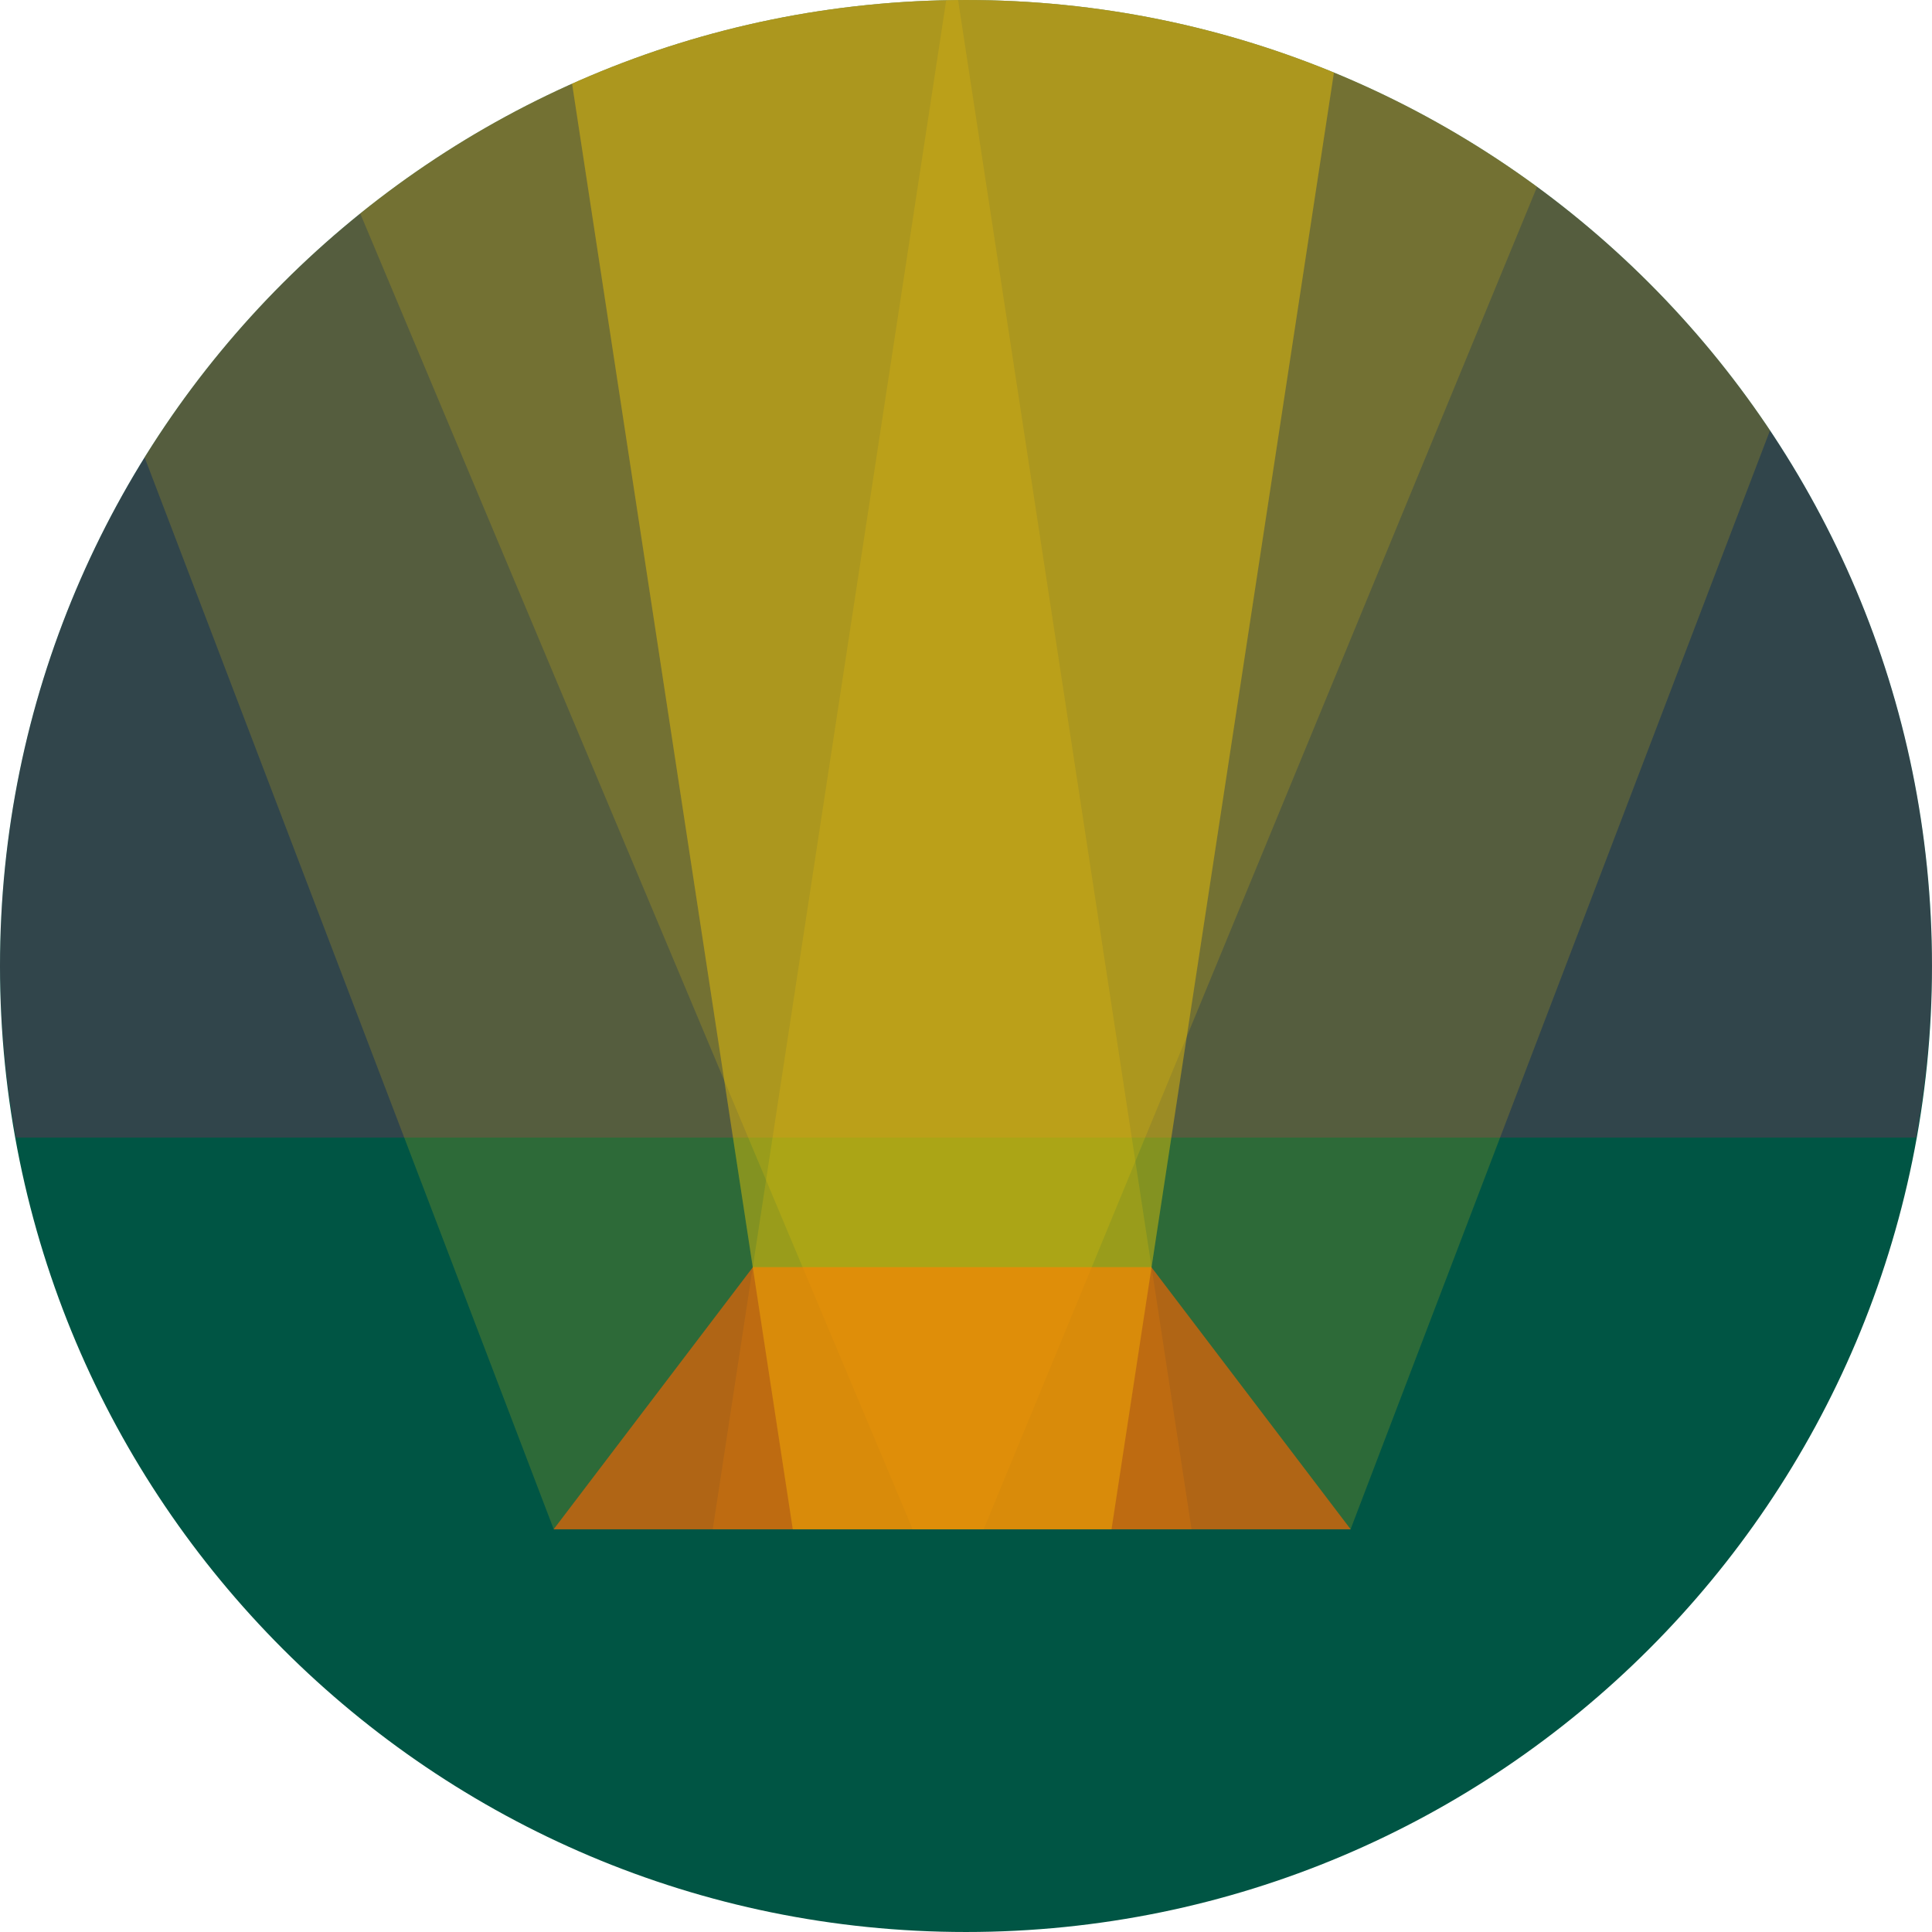
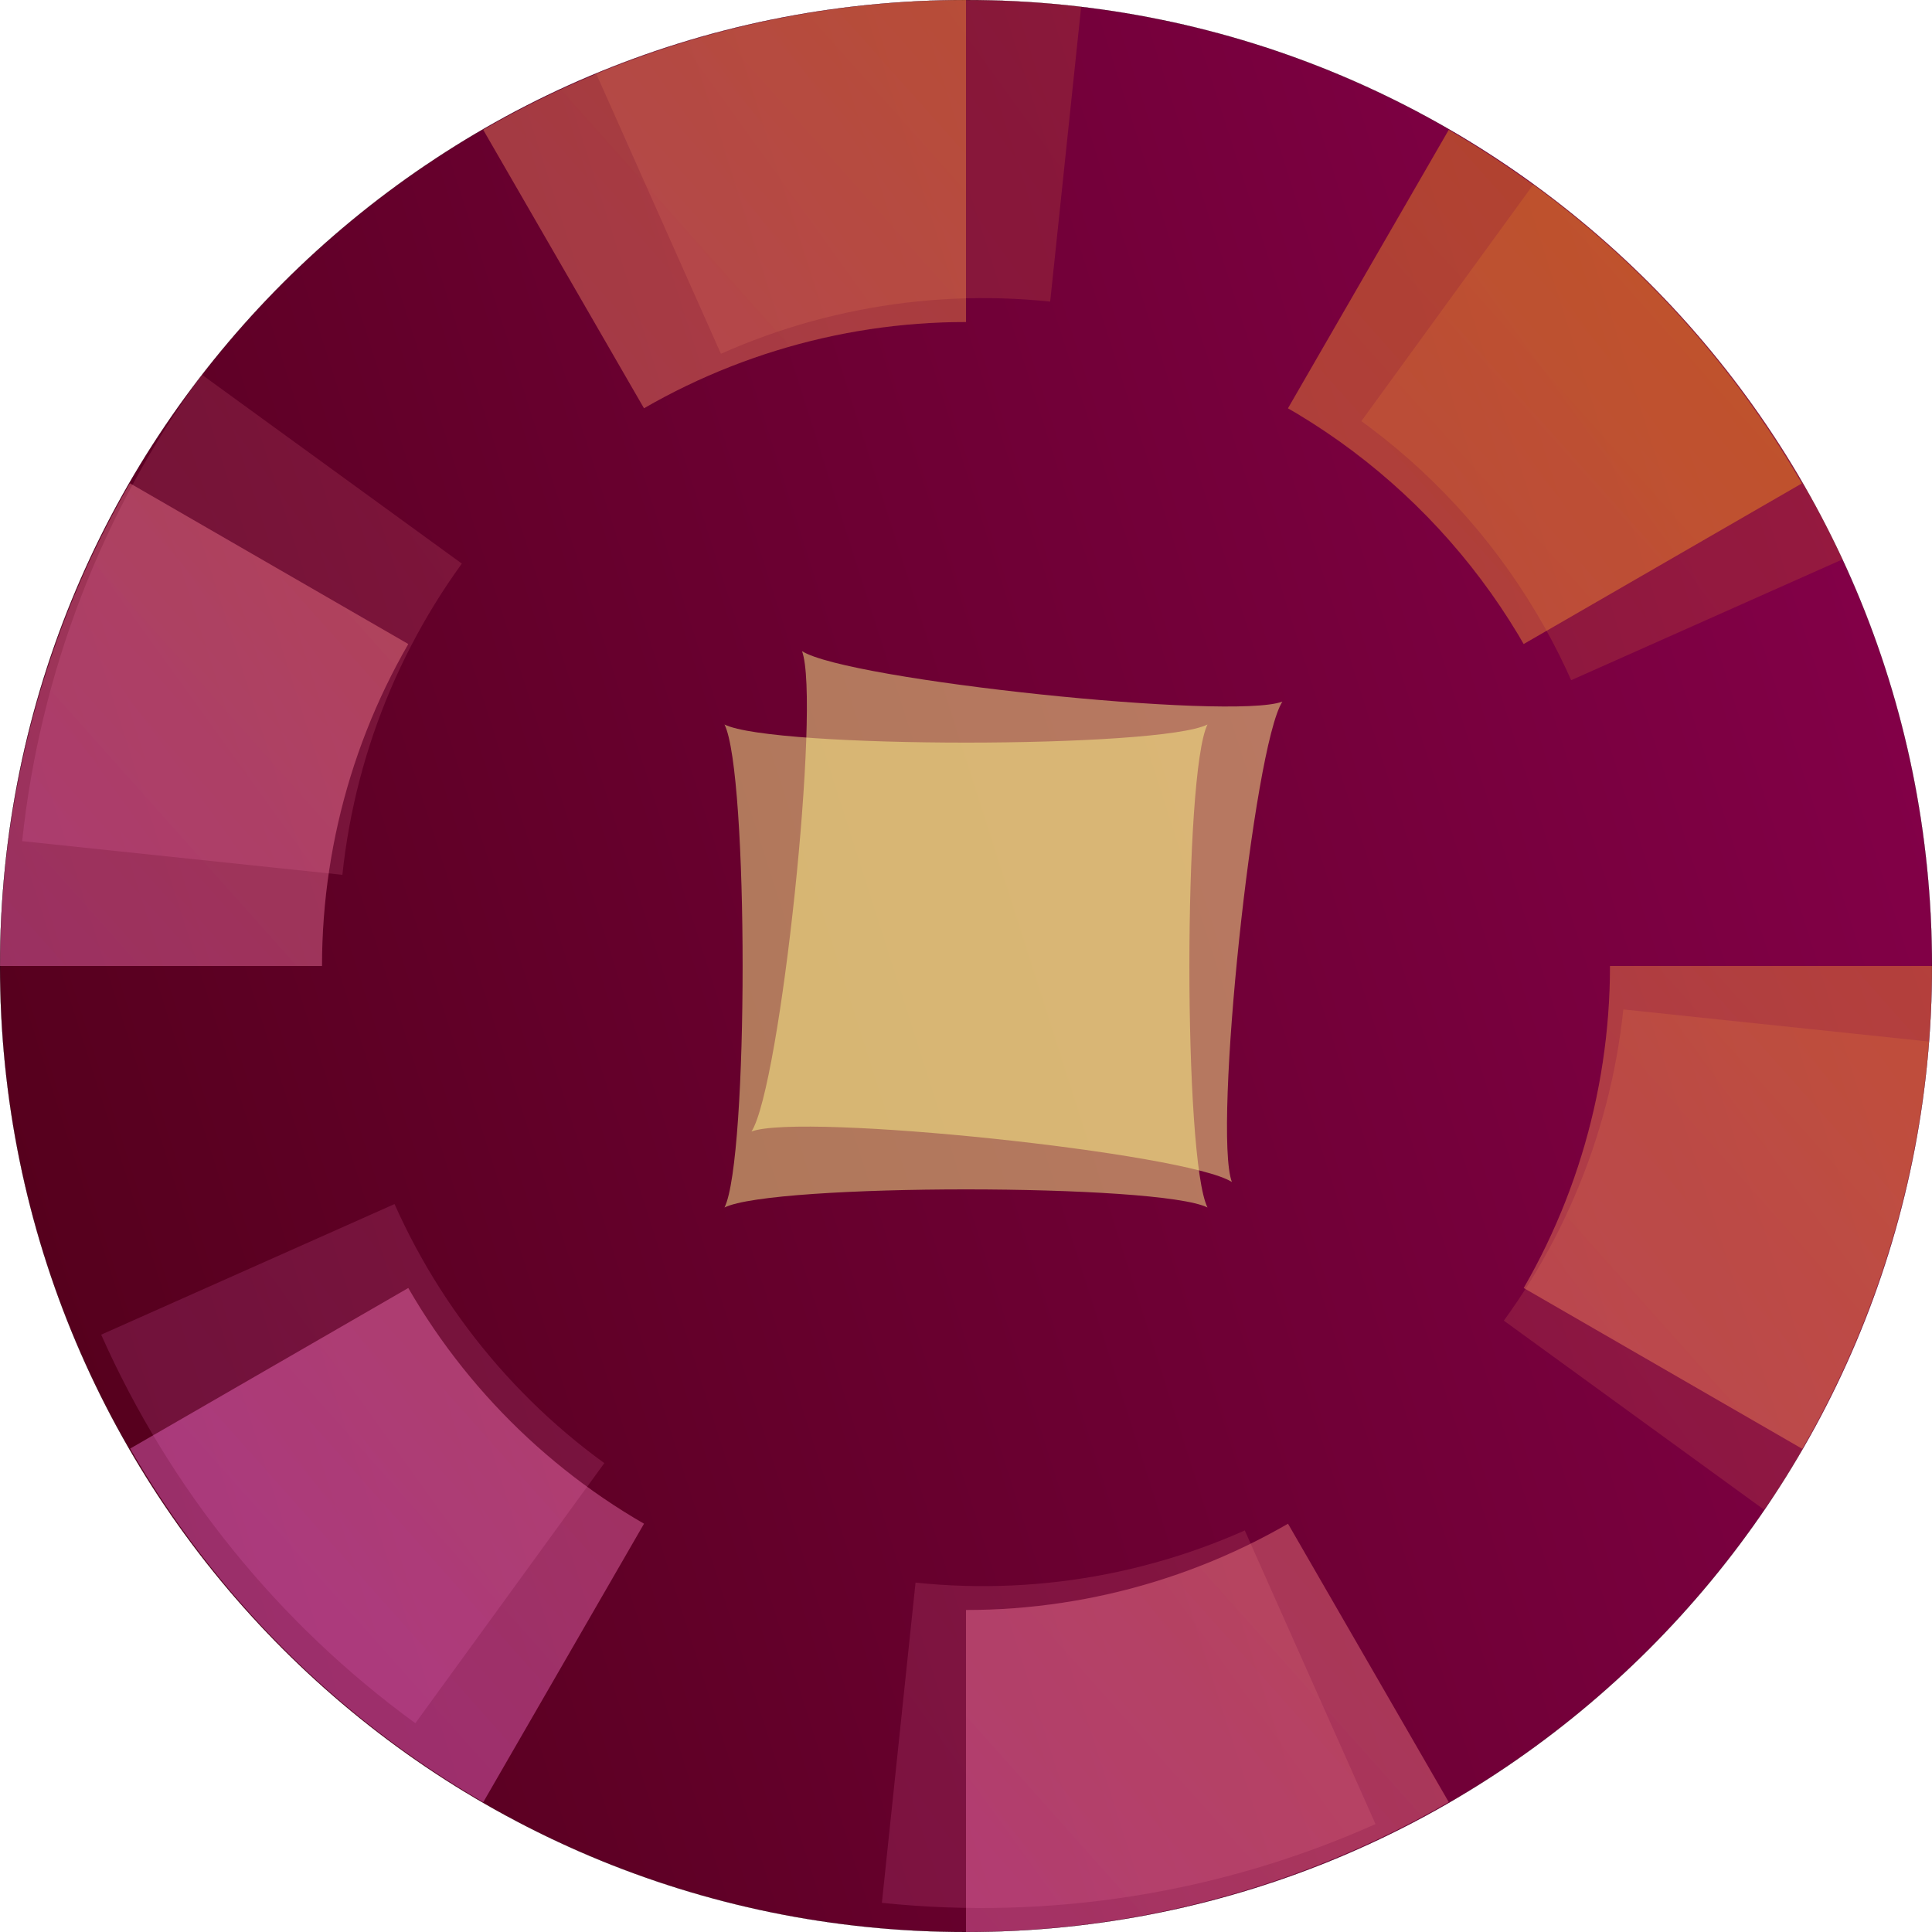
- <svg xmlns="http://www.w3.org/2000/svg" width="297.002mm" height="297.002mm" viewBox="0 0 120 120" version="1.1" id="svg5">
+ <svg xmlns="http://www.w3.org/2000/svg" xmlns:xlink="http://www.w3.org/1999/xlink" width="120mm" height="120mm" viewBox="0 0 120 120" version="1.1" id="svg5">
  <defs id="defs2">
-     <clipPath clipPathUnits="userSpaceOnUse" id="clipPath1810">
-       <circle style="fill:none;fill-opacity:1;stroke:#000000;stroke-width:0.01;stroke-dasharray:none;stroke-opacity:1;stop-color:#000000" id="circle1812" cx="115.694" cy="141.396" r="48.448" />
+     <linearGradient id="linearGradient2117">
+       <stop style="stop-color:#ff75da;stop-opacity:1;" offset="0" id="stop2113" />
+       <stop style="stop-color:#ffa511;stop-opacity:1;" offset="1" id="stop2115" />
+     </linearGradient>
+     <linearGradient id="linearGradient1777">
+       <stop style="stop-color:#55001c;stop-opacity:1;" offset="0" id="stop1773" />
+       <stop style="stop-color:#85004a;stop-opacity:1;" offset="1" id="stop1775" />
+     </linearGradient>
+     <linearGradient xlink:href="#linearGradient1777" id="linearGradient1779" x1="50" y1="170" x2="175.278" y2="130" gradientUnits="userSpaceOnUse" />
+     <linearGradient xlink:href="#linearGradient2117" id="linearGradient1811" x1="70" y1="190" x2="156.839" y2="112.502" gradientUnits="userSpaceOnUse" />
+     <linearGradient xlink:href="#linearGradient2117" id="linearGradient2188" gradientUnits="userSpaceOnUse" x1="70" y1="190" x2="156.839" y2="112.502" />
+     <linearGradient xlink:href="#linearGradient2117" id="linearGradient2228" gradientUnits="userSpaceOnUse" x1="70" y1="190" x2="156.839" y2="112.502" gradientTransform="rotate(6,124.6822,159.249)" />
+     <clipPath clipPathUnits="userSpaceOnUse" id="clipPath2276">
+       <circle style="fill:none;fill-opacity:1;stroke:#000000;stroke-width:0.015;stroke-opacity:1;stop-color:#000000" id="circle2278" cx="110" cy="150" r="60" />
    </clipPath>
  </defs>
-   <g id="layer1" transform="translate(-55.69444,-81.39596)">
-     <g id="g1795" clip-path="url(#clipPath1810)" transform="matrix(1.238431,0,0,1.238431,-27.58511,-33.71314)">
-       <circle style="fill:#005544;fill-opacity:1;stroke-width:2;stop-color:#000000" id="path115" cx="115.694" cy="141.396" r="48.448" />
-       <path id="path1753" style="opacity:0.194;fill:#ff0066;fill-opacity:1;stroke-width:2;stop-color:#000000" d="m 115.694,92.947 a 48.448,48.448 0 0 0 -48.448,48.449 48.448,48.448 0 0 0 0.797,8.604 h 95.302 a 48.448,48.448 0 0 0 0.797,-8.604 48.448,48.448 0 0 0 -48.449,-48.449 z" />
-       <path id="path1678" style="opacity:0.176;fill:#ffcc00;stroke:none;stroke-width:0.303px;stroke-linecap:butt;stroke-linejoin:miter;stroke-opacity:1" d="m 107.007,169.648 h 27.975 l 30.018,-78.647 H 95 Z" />
-       <path id="path1662" style="opacity:0.176;fill:#ffcc00;stroke:none;stroke-width:0.303px;stroke-linecap:butt;stroke-linejoin:miter;stroke-opacity:1" d="m 95.018,169.648 h 27.975 l 12.007,-78.647 H 65 Z" />
-       <path id="path1710" style="opacity:0.176;fill:#ffcc00;stroke:none;stroke-width:0.303px;stroke-linecap:butt;stroke-linejoin:miter;stroke-opacity:1" d="m 102.993,169.648 h 13.588 l 32.42,-78.647 h -34 z" />
-       <path id="path1694" style="opacity:0.176;fill:#ffcc00;stroke:none;stroke-width:0.303px;stroke-linecap:butt;stroke-linejoin:miter;stroke-opacity:1" d="m 113.02,169.648 h 13.987 L 115,91 H 80 Z" />
-       <path style="opacity:0.625;fill:#ff6200;fill-opacity:1;stroke:none;stroke-width:0.152px;stroke-linecap:butt;stroke-linejoin:miter;stroke-opacity:1" d="M 95.013,169.648 H 134.987 L 124.993,156.5 h -19.987 z" id="path1617" />
-       <path id="path1726" style="opacity:0.282;fill:#ffcc00;stroke:none;stroke-width:0.303px;stroke-linecap:butt;stroke-linejoin:miter;stroke-opacity:1" d="m 107.007,169.648 h 15.986 l 12.007,-78.647 H 95 Z" />
+   <g id="layer1" transform="translate(-39.99999,-79.99981)">
+     <g id="g2251" clip-path="url(#clipPath2276)" transform="translate(-10,-10.00019)">
+       <circle style="opacity:1;fill:url(#linearGradient1779);fill-opacity:1;stroke:#000000;stroke-width:0.015;stop-color:#000000" id="path790" cx="110" cy="150" r="60" />
+       <path id="path1419" style="opacity:0.295;fill:url(#linearGradient1811);fill-opacity:1;stroke:none;stroke-width:0.015;stroke-opacity:1;stop-color:#000000" d="m 110,90 a 60,60 0 0 0 -29.988,8.059 l 9.988,17.299 a 40,40 0 0 1 2.644,-1.398 40,40 0 0 1 2.742,-1.196 40,40 0 0 1 2.824,-0.988 40,40 0 0 1 2.889,-0.774 40,40 0 0 1 2.939,-0.556 40,40 0 0 1 2.973,-0.335 A 40,40 0 0 1 110,110 Z m 29.984,8.065 -9.986,17.296 a 40,40 0 0 1 0.593,0.346 40,40 0 0 1 0.876,0.542 40,40 0 0 1 0.862,0.564 40,40 0 0 1 0.847,0.586 40,40 0 0 1 0.831,0.607 40,40 0 0 1 0.816,0.629 40,40 0 0 1 0.799,0.65 40,40 0 0 1 0.782,0.67 40,40 0 0 1 0.765,0.69 40,40 0 0 1 0.747,0.709 40,40 0 0 1 0.729,0.729 40,40 0 0 1 0.709,0.747 40,40 0 0 1 0.69,0.765 40,40 0 0 1 0.67,0.782 40,40 0 0 1 0.65,0.799 40,40 0 0 1 0.628,0.815 40,40 0 0 1 0.608,0.832 40,40 0 0 1 0.586,0.847 40,40 0 0 1 0.564,0.862 40,40 0 0 1 0.542,0.876 40,40 0 0 1 0.346,0.593 l 17.275,-9.974 A 60,60 0 0 0 139.984,98.065 Z M 58.07,120.019 a 60,60 0 0 0 -8.07,29.982 h 20 a 40,40 0 0 1 0.112,-2.989 40,40 0 0 1 0.335,-2.972 40,40 0 0 1 0.556,-2.939 40,40 0 0 1 0.774,-2.89 40,40 0 0 1 0.988,-2.823 40,40 0 0 1 1.196,-2.742 40,40 0 0 1 1.398,-2.644 z m 91.93,29.982 a 40,40 0 0 1 -0.112,2.989 40,40 0 0 1 -0.335,2.972 40,40 0 0 1 -0.556,2.939 40,40 0 0 1 -0.774,2.889 40,40 0 0 1 -0.988,2.824 40,40 0 0 1 -1.196,2.741 40,40 0 0 1 -1.398,2.645 l 17.3,9.988 a 60,60 0 0 0 8.059,-29.988 z m -74.641,20 -17.273,9.973 a 60,60 0 0 0 21.93,21.961 l 9.984,-17.294 a 40,40 0 0 1 -2.533,-1.591 40,40 0 0 1 -2.407,-1.777 40,40 0 0 1 -2.268,-1.951 40,40 0 0 1 -2.115,-2.115 40,40 0 0 1 -1.951,-2.267 40,40 0 0 1 -1.777,-2.407 40,40 0 0 1 -1.591,-2.533 z m 54.641,14.641 a 40,40 0 0 1 -2.644,1.398 40,40 0 0 1 -2.742,1.196 40,40 0 0 1 -2.824,0.988 40,40 0 0 1 -2.889,0.774 40,40 0 0 1 -2.939,0.556 40,40 0 0 1 -2.973,0.335 A 40,40 0 0 1 110,190 v 20 a 60,60 0 0 0 29.982,-8.07 z" />
+       <path id="path1419-5" style="opacity:0.156;fill:url(#linearGradient2188);fill-opacity:1;stroke:none;stroke-width:0.015;stroke-opacity:1;stop-color:#000000" d="m 110,90 a 60,60 0 0 0 -29.988,8.059 l 9.988,17.299 a 40,40 0 0 1 2.644,-1.398 40,40 0 0 1 2.742,-1.196 40,40 0 0 1 2.824,-0.988 40,40 0 0 1 2.889,-0.774 40,40 0 0 1 2.939,-0.556 40,40 0 0 1 2.973,-0.335 A 40,40 0 0 1 110,110 Z m 29.984,8.065 -9.986,17.296 a 40,40 0 0 1 0.593,0.346 40,40 0 0 1 0.876,0.542 40,40 0 0 1 0.862,0.564 40,40 0 0 1 0.847,0.586 40,40 0 0 1 0.831,0.607 40,40 0 0 1 0.816,0.629 40,40 0 0 1 0.799,0.65 40,40 0 0 1 0.782,0.67 40,40 0 0 1 0.765,0.69 40,40 0 0 1 0.747,0.709 40,40 0 0 1 0.729,0.729 40,40 0 0 1 0.709,0.747 40,40 0 0 1 0.69,0.765 40,40 0 0 1 0.67,0.782 40,40 0 0 1 0.65,0.799 40,40 0 0 1 0.628,0.815 40,40 0 0 1 0.608,0.832 40,40 0 0 1 0.586,0.847 40,40 0 0 1 0.564,0.862 40,40 0 0 1 0.542,0.876 40,40 0 0 1 0.346,0.593 l 17.275,-9.974 A 60,60 0 0 0 139.984,98.065 Z M 58.07,120.019 a 60,60 0 0 0 -8.07,29.982 h 20 a 40,40 0 0 1 0.112,-2.989 40,40 0 0 1 0.335,-2.972 40,40 0 0 1 0.556,-2.939 40,40 0 0 1 0.774,-2.89 40,40 0 0 1 0.988,-2.823 40,40 0 0 1 1.196,-2.742 40,40 0 0 1 1.398,-2.644 z m 91.93,29.982 a 40,40 0 0 1 -0.112,2.989 40,40 0 0 1 -0.335,2.972 40,40 0 0 1 -0.556,2.939 40,40 0 0 1 -0.774,2.889 40,40 0 0 1 -0.988,2.824 40,40 0 0 1 -1.196,2.741 40,40 0 0 1 -1.398,2.645 l 17.3,9.988 a 60,60 0 0 0 8.059,-29.988 z m -74.641,20 -17.273,9.973 a 60,60 0 0 0 21.93,21.961 l 9.984,-17.294 a 40,40 0 0 1 -2.533,-1.591 40,40 0 0 1 -2.407,-1.777 40,40 0 0 1 -2.268,-1.951 40,40 0 0 1 -2.115,-2.115 40,40 0 0 1 -1.951,-2.267 40,40 0 0 1 -1.777,-2.407 40,40 0 0 1 -1.591,-2.533 z m 54.641,14.641 a 40,40 0 0 1 -2.644,1.398 40,40 0 0 1 -2.742,1.196 40,40 0 0 1 -2.824,0.988 40,40 0 0 1 -2.889,0.774 40,40 0 0 1 -2.939,0.556 40,40 0 0 1 -2.973,0.335 A 40,40 0 0 1 110,190 v 20 a 60,60 0 0 0 29.982,-8.07 z" />
+       <path style="fill:#fff78d;fill-opacity:0.485;stroke:none;stroke-width:0.099px;stroke-linecap:butt;stroke-linejoin:miter;stroke-opacity:1" d="m 95,135 c 1.5,3 1.5,27 0,30 3,-1.5 27,-1.5 30,0 -1.5,-3 -1.5,-27 0,-30 -3,1.5 -27,1.5 -30,0 z" id="path1965" />
+       <path id="path1419-5-6" style="opacity:0.156;fill:url(#linearGradient2228);fill-opacity:1;stroke:none;stroke-width:0.015;stroke-opacity:1;stop-color:#000000" d="m 117.319,88.845 a 60,60 0 0 0 -30.666,4.881 l 8.125,18.248 a 40,40 0 0 1 2.776,-1.114 40,40 0 0 1 2.852,-0.903 40,40 0 0 1 2.911,-0.687 40,40 0 0 1 2.954,-0.468 40,40 0 0 1 2.981,-0.246 40,40 0 0 1 2.992,-0.023 40,40 0 0 1 2.984,0.201 z M 146.296,100 134.557,116.158 a 40,40 0 0 1 0.554,0.406 40,40 0 0 1 0.815,0.63 40,40 0 0 1 0.798,0.651 40,40 0 0 1 0.781,0.671 40,40 0 0 1 0.763,0.691 40,40 0 0 1 0.746,0.711 40,40 0 0 1 0.727,0.73 40,40 0 0 1 0.708,0.748 40,40 0 0 1 0.689,0.766 40,40 0 0 1 0.669,0.783 40,40 0 0 1 0.648,0.801 40,40 0 0 1 0.627,0.817 40,40 0 0 1 0.606,0.833 40,40 0 0 1 0.585,0.848 40,40 0 0 1 0.562,0.863 40,40 0 0 1 0.54,0.877 40,40 0 0 1 0.517,0.891 40,40 0 0 1 0.494,0.904 40,40 0 0 1 0.471,0.916 40,40 0 0 1 0.447,0.928 40,40 0 0 1 0.282,0.626 l 18.223,-8.114 A 60,60 0 0 0 146.296,100 Z m -83.76,13.271 a 60,60 0 0 0 -11.16,28.974 l 19.89,2.091 a 40,40 0 0 1 0.424,-2.961 40,40 0 0 1 0.644,-2.921 40,40 0 0 1 0.86,-2.865 40,40 0 0 1 1.072,-2.793 40,40 0 0 1 1.278,-2.704 40,40 0 0 1 1.476,-2.602 40,40 0 0 1 1.667,-2.484 z m 88.292,39.427 a 40,40 0 0 1 -0.424,2.961 40,40 0 0 1 -0.644,2.921 40,40 0 0 1 -0.86,2.865 40,40 0 0 1 -1.072,2.792 40,40 0 0 1 -1.278,2.705 40,40 0 0 1 -1.476,2.601 40,40 0 0 1 -1.667,2.484 l 16.161,11.742 a 60,60 0 0 0 11.15,-28.981 z m -76.323,12.088 -18.221,8.113 a 60,60 0 0 0 19.514,24.133 l 11.737,-16.155 a 40,40 0 0 1 -2.353,-1.847 40,40 0 0 1 -2.208,-2.018 40,40 0 0 1 -2.051,-2.178 40,40 0 0 1 -1.882,-2.325 40,40 0 0 1 -1.703,-2.459 40,40 0 0 1 -1.515,-2.58 40,40 0 0 1 -1.318,-2.685 z m 52.811,20.272 a 40,40 0 0 1 -2.776,1.114 40,40 0 0 1 -2.852,0.903 40,40 0 0 1 -2.911,0.688 40,40 0 0 1 -2.954,0.468 40,40 0 0 1 -2.981,0.246 40,40 0 0 1 -2.992,0.022 40,40 0 0 1 -2.984,-0.201 l -2.091,19.891 a 60,60 0 0 0 30.661,-4.892 z" />
+       <path style="fill:#fff78d;fill-opacity:0.485;stroke:none;stroke-width:0.099px;stroke-linecap:butt;stroke-linejoin:miter;stroke-opacity:1" d="m 99.814,130.443 c 1.178,3.14 -1.33,27.009 -3.136,29.836 3.14,-1.178 27.009,1.33 29.836,3.136 -1.178,-3.14 1.33,-27.009 3.136,-29.836 -3.14,1.178 -27.009,-1.33 -29.836,-3.136 z" id="path1965-1" />
    </g>
  </g>
</svg>
